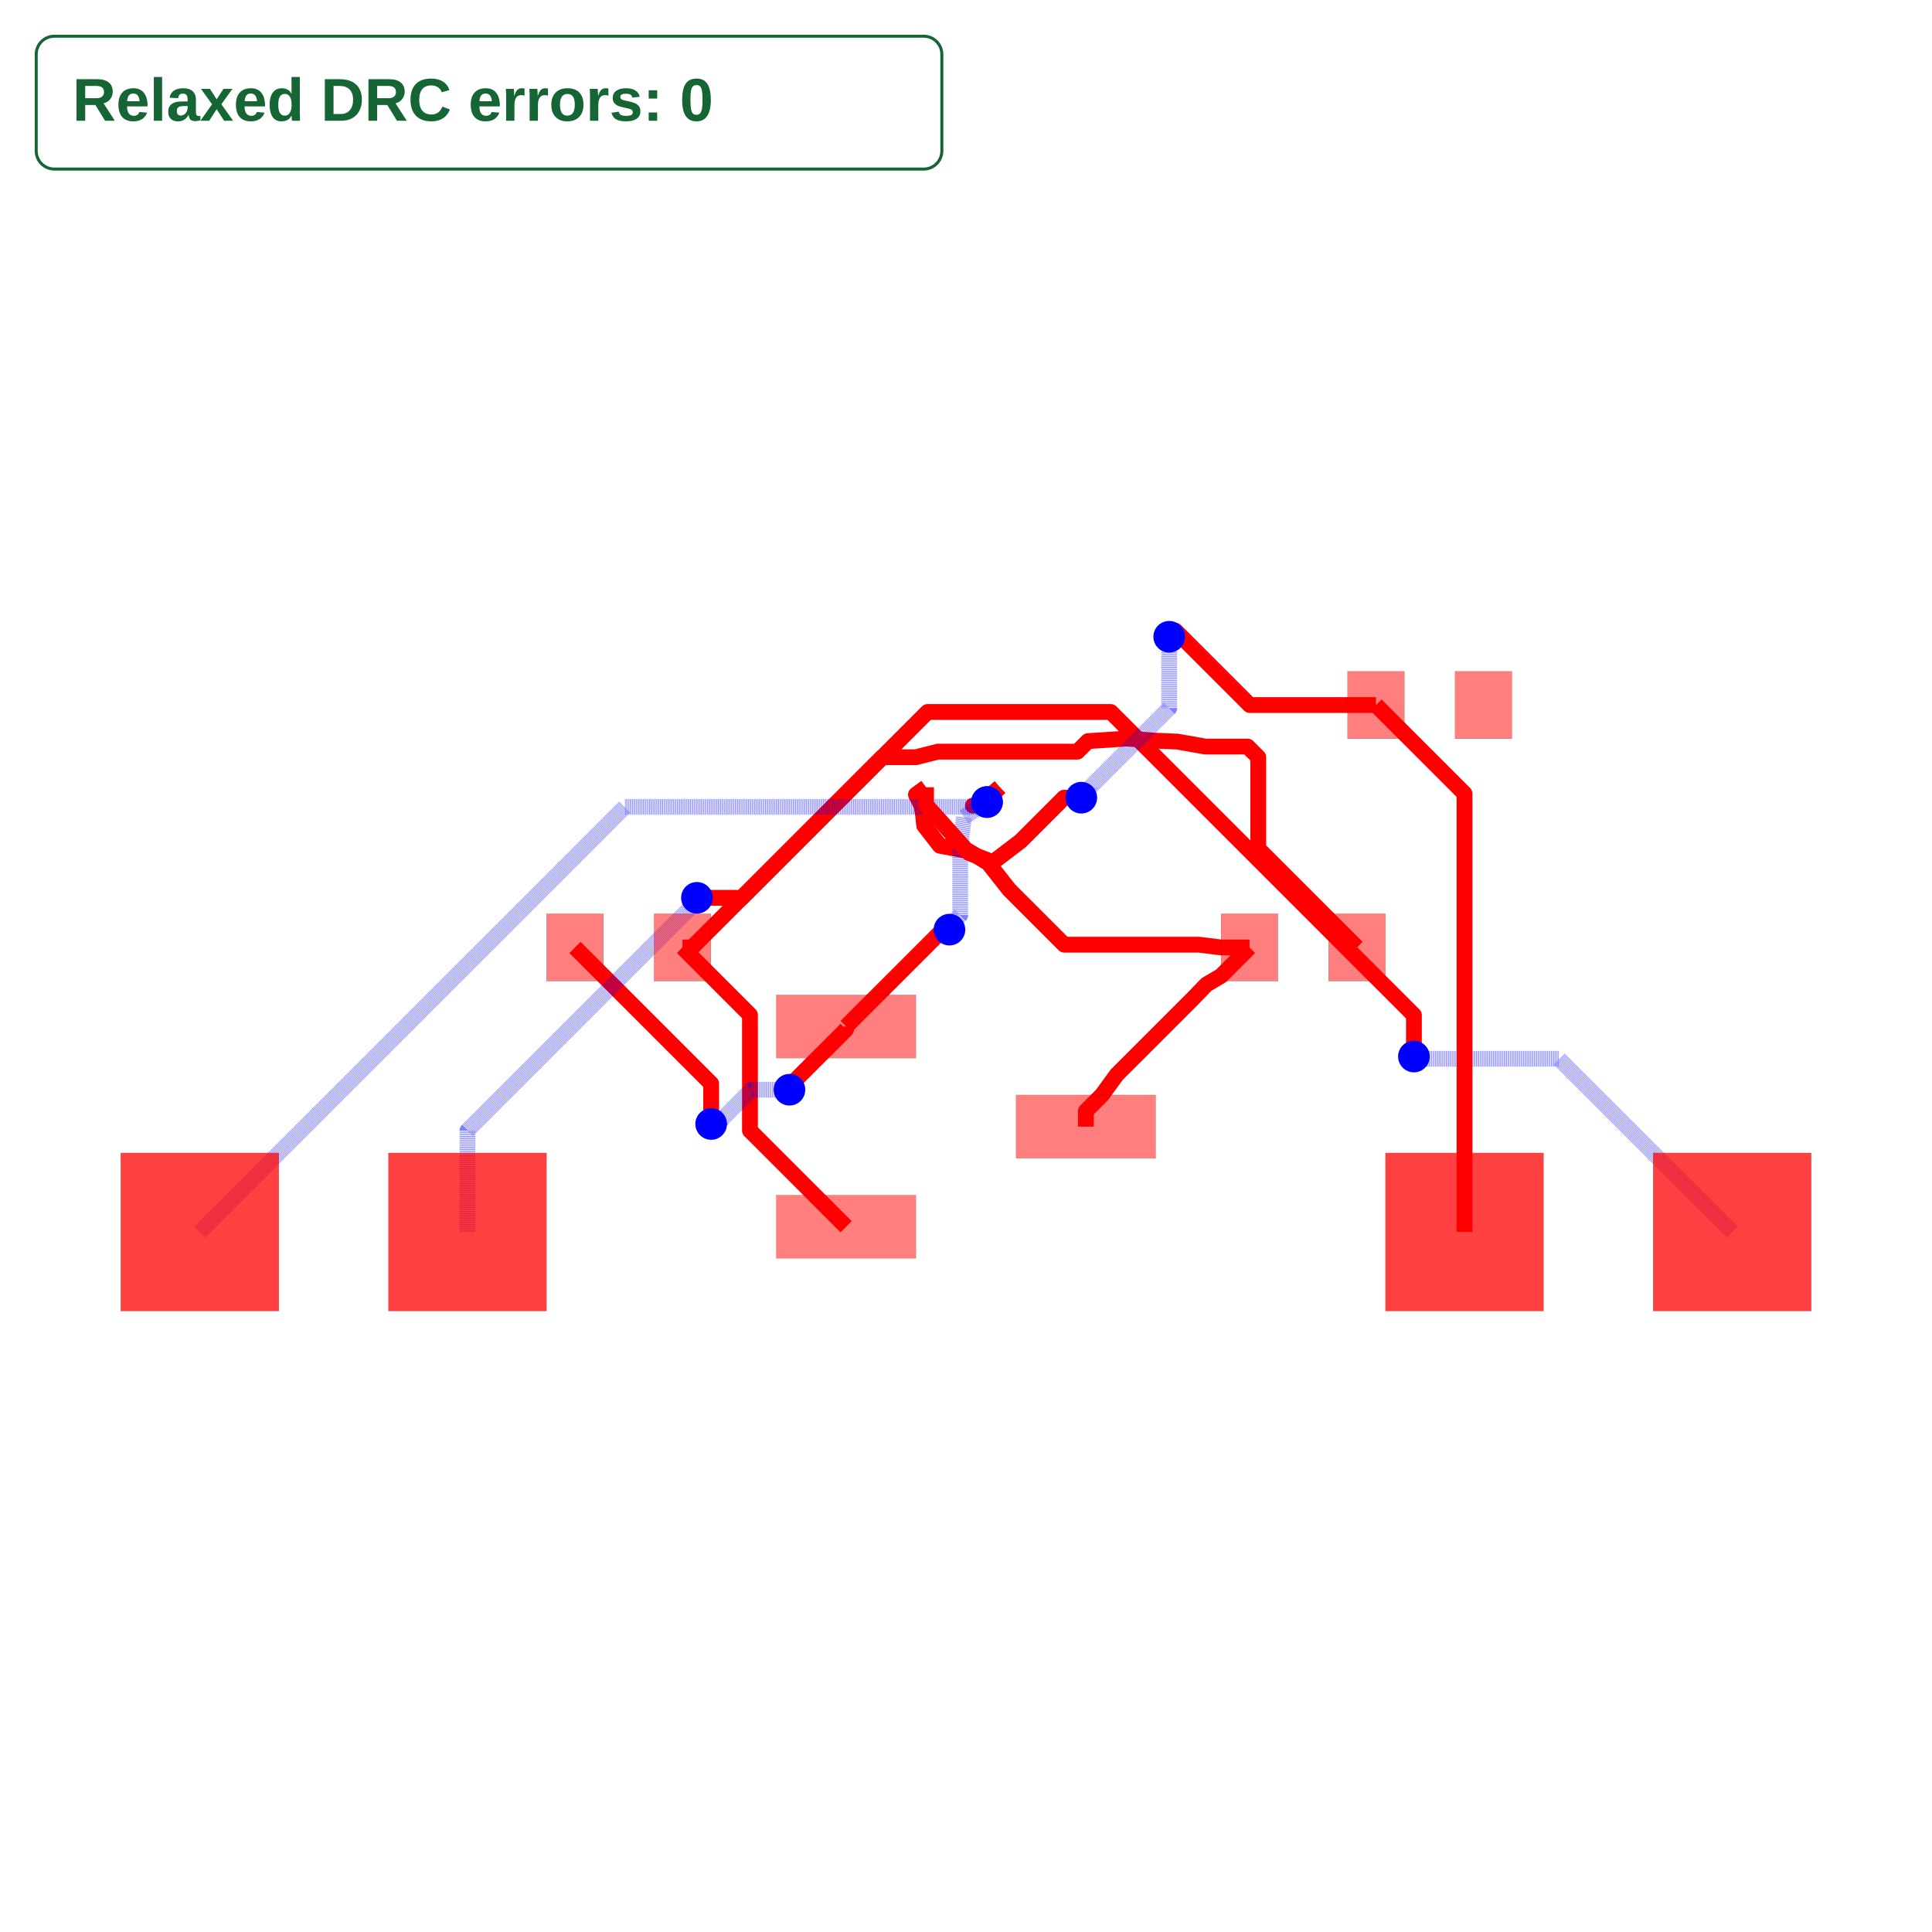
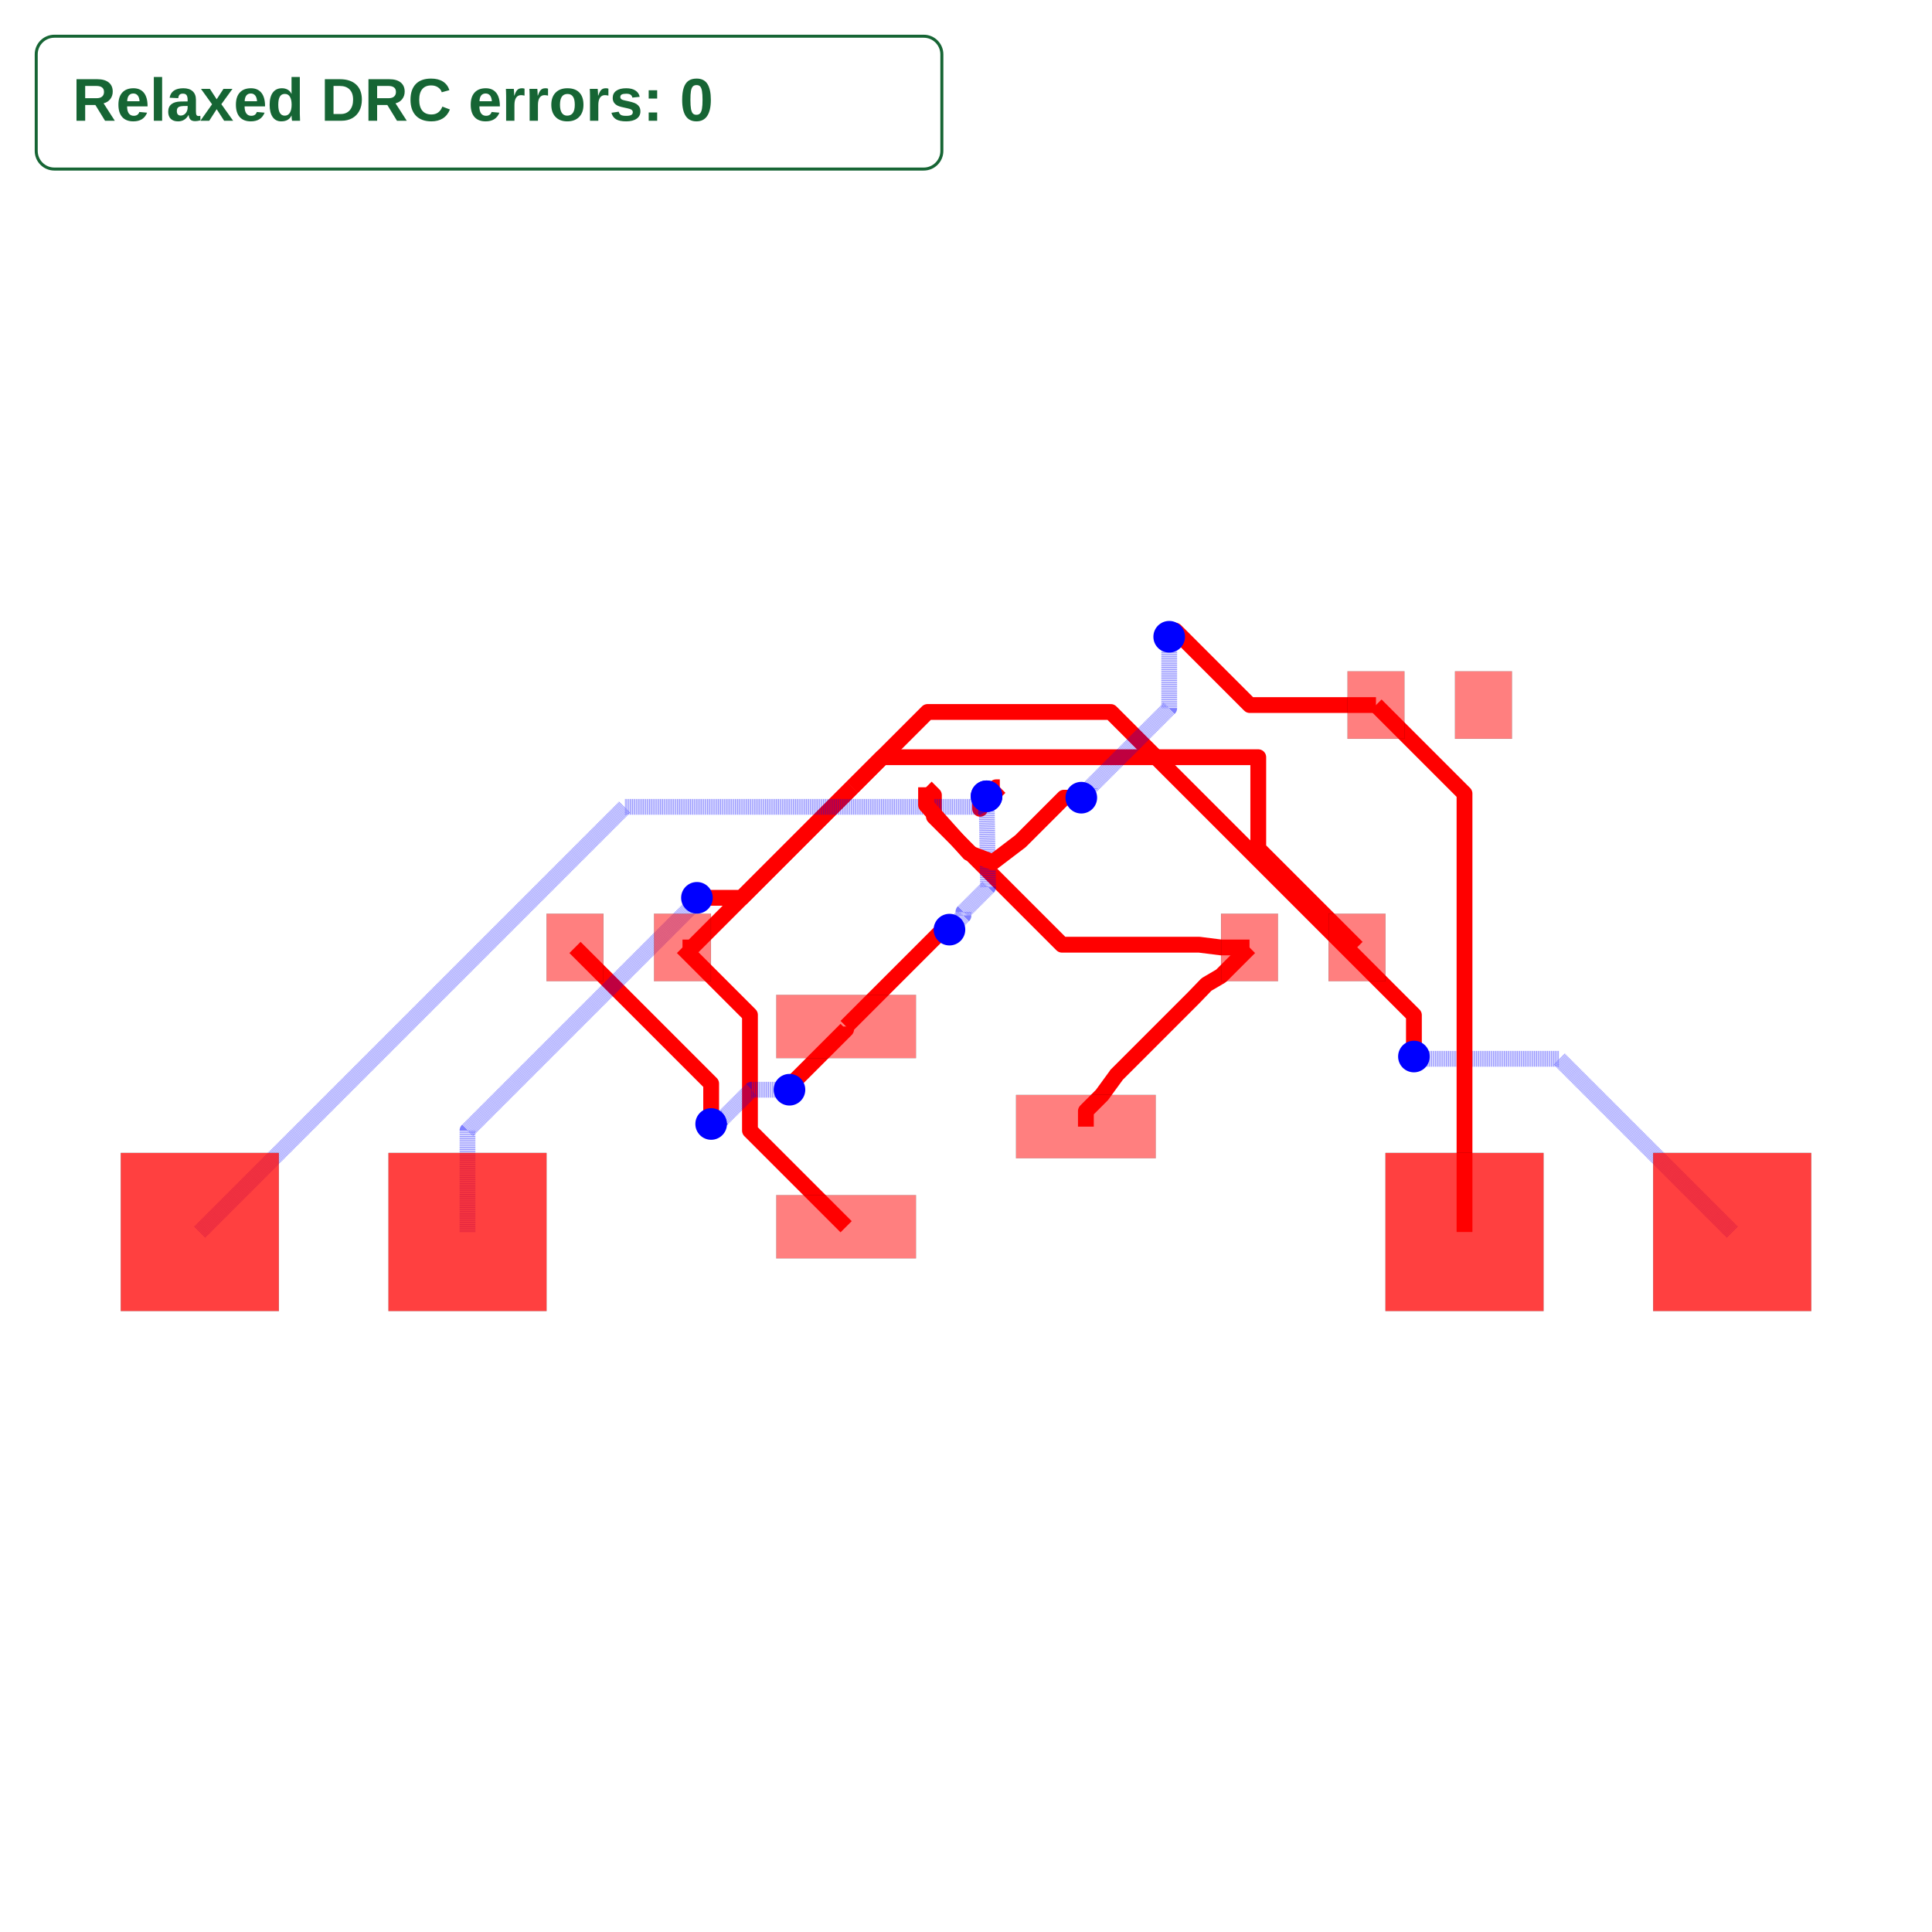
<svg xmlns="http://www.w3.org/2000/svg" width="640" height="640" viewBox="0 0 640 640">
  <rect width="100%" height="100%" fill="white" />
  <g>
    <polyline data-points="-2.6900000000000004,1.7 -2.599,1.7 -1.079,3.22" data-type="line" data-label="" points="226.085,313.855 229.262,313.855 282.329,260.788" fill="none" stroke="red" stroke-linejoin="round" stroke-width="5.237" />
  </g>
  <g>
    <polyline data-points="-1.1375,-0.95 -2.049818637751069,-0.03768136224893093 -2.049818637751069,0.921837103944612 -2.049818637751069,1.0598186377510685 -2.6900000000000004,1.7" data-type="line" data-label="" points="280.287,406.374 248.435,374.523 248.435,341.023 248.435,336.206 226.085,313.855" fill="none" stroke="red" stroke-linejoin="round" stroke-width="5.237" />
  </g>
  <g>
    <polyline data-points="-1.1375,0.95 -1.1375,0.9223926072521313 -1.6469514139181247,0.41294119333400664 -1.6469514139181247,0.3780485860818753 -1.675,0.35" data-type="line" data-label="" points="280.287,340.04 280.287,341.004 262.5,358.79 262.5,360.008 261.521,360.988" fill="none" stroke="red" stroke-linejoin="round" stroke-width="5.237" />
  </g>
  <g>
    <polyline data-points="-1.675,0.35 -2.0356803124916913,0.35 -2.310236287139256,0.075444025352435 -2.367555974647565,0.075444025352435 -2.418,0.025" data-type="line" data-label="" points="261.521,360.988 248.929,360.988 239.343,370.573 237.342,370.573 235.581,372.334" fill="none" stroke="rgba(0,0,255,0.5)" stroke-linejoin="round" stroke-width="5.237" stroke-dasharray="0.2 0.2" />
  </g>
  <g>
    <polyline data-points="-2.418,0.025 -2.418,0.40800000000000014 -3.71,1.7" data-type="line" data-label="" points="235.581,372.334 235.581,358.963 190.474,313.855" fill="none" stroke="red" stroke-linejoin="round" stroke-width="5.237" />
  </g>
  <g>
    <polyline data-points="1.1375,0 1.1375,0.14749999999999952 1.2900000000000003,0.2999999999999998 1.4276677447055017,0.489 1.4276677447055017,0.4902727421909916 2.161890328588694,1.224495326074184 2.282,1.349 2.42,1.4299999999999995 2.6900000000000004,1.7" data-type="line" data-label="" points="359.713,373.207 359.713,368.057 365.037,362.733 369.844,356.135 369.844,356.09 395.477,330.457 399.671,326.11 404.489,323.282 413.915,313.855" fill="none" stroke="red" stroke-linejoin="round" stroke-width="5.237" />
  </g>
  <g>
-     <polyline data-points="2.6900000000000004,1.7 2.42,1.7 2.214,1.726 0.9322499786482135,1.726 0.4089566660570474,2.249293312591166 0.212,2.5 0.027,2.613 -0.248,2.665 -0.397,2.857 -0.406,2.948 -0.421,3.043 -0.475,3.15 -0.379,3.22" data-type="line" data-label="" points="413.915,313.855 404.489,313.855 397.297,312.948 352.547,312.948 334.278,294.678 327.401,285.925 320.943,281.98 311.342,280.165 306.14,273.461 305.825,270.284 305.302,266.968 303.416,263.232 306.768,260.788" fill="none" stroke="red" stroke-linejoin="round" stroke-width="5.237" />
+     <polyline data-points="2.6900000000000004,1.7 2.42,1.7 2.214,1.726 0.9110808860979466,1.726 -0.30434797892667176,2.9414288650246183 -0.30434797892667176,3.145347978926672 -0.379,3.22" data-type="line" data-label="" points="413.915,313.855 404.489,313.855 397.297,312.948 351.808,312.948 309.374,270.514 309.374,263.394 306.768,260.788" fill="none" stroke="red" stroke-linejoin="round" stroke-width="5.237" />
  </g>
  <g>
-     <polyline data-points="-1.0791666666666666,3.2198999999999995 -0.794067666666666,3.504999 -0.4750000000000001,3.504999 -0.267,3.558 1.0576647213821753,3.558 1.1574209429867688,3.6577562216045933 1.525,3.682 1.796,3.662 2.006,3.653 2.273,3.606 2.6720785776394305,3.606 2.77307957763943,3.504999 2.77307957763943,2.6369204223605696 3.71,1.7" data-type="line" data-label="" points="282.323,260.792 292.277,250.838 303.416,250.838 310.678,248.988 356.926,248.988 360.409,245.505 373.242,244.658 382.703,245.357 390.035,245.671 399.357,247.312 413.29,247.312 416.816,250.838 416.816,281.145 449.526,313.855" fill="none" stroke="red" stroke-linejoin="round" stroke-width="5.237" />
+     <polyline data-points="-1.0791666666666666,3.2198999999999995 -0.794067666666666,3.504999 2.77307957763943,3.504999 2.77307957763943,2.6369204223605696 3.71,1.7" data-type="line" data-label="" points="282.323,260.792 292.277,250.838 416.816,250.838 416.816,281.145 449.526,313.855" fill="none" stroke="red" stroke-linejoin="round" stroke-width="5.237" />
  </g>
  <g>
-     <polyline data-points="0.3208333333333333,3.2198999999999995 0.137,3.067 0.065,3.046 0.19912070924344472,3.0796177922469052" data-type="line" data-label="" points="331.201,260.792 324.783,266.13 322.269,266.863 326.952,265.689" fill="none" stroke="red" stroke-linejoin="round" stroke-width="5.237" />
+     <polyline data-points="0.3208333333333333,3.2198999999999995 0.2860473095545998,3.2198999999999995 0.13393767036158144,3.067790360806981 0.13393767036158144,3.015501366555817 0.19507434734155002,3.134362688566658" data-type="line" data-label="" points="331.201,260.792 329.987,260.792 324.676,266.102 324.676,267.928 326.811,263.778" fill="none" stroke="red" stroke-linejoin="round" stroke-width="5.237" />
  </g>
  <g>
-     <polyline data-points="0.19912070924344472,3.0796177922469052 -0.02,2.936 -0.055,2.64 -0.05500000000000001,2.0071919959179434 -0.11687238939022118,1.945319606527722 -0.11687238939022118,1.9091276106097788 -0.157,1.869" data-type="line" data-label="" points="326.952,265.689 319.302,270.703 318.08,281.037 318.08,303.13 315.92,305.291 315.92,306.554 314.519,307.955" fill="none" stroke="rgba(0,0,255,0.5)" stroke-linejoin="round" stroke-width="5.237" stroke-dasharray="0.2 0.2" />
+     <polyline data-points="0.19507434734155002,3.134362688566658 0.20944038481968966,2.271632380737633 -0.024406486598767985,2.0377855093191752 -0.024406486598767985,2.001593513401232 -0.157,1.869" data-type="line" data-label="" points="326.811,263.778 327.312,293.898 319.148,302.062 319.148,303.326 314.519,307.955" fill="none" stroke="rgba(0,0,255,0.5)" stroke-linejoin="round" stroke-width="5.237" stroke-dasharray="0.2 0.2" />
  </g>
  <g>
-     <polyline data-points="-0.157,1.869 -0.21833096970085242,1.869 -0.6444949608192245,1.4428360088816279 -1.1375,0.95" data-type="line" data-label="" points="314.519,307.955 312.377,307.955 297.499,322.834 280.287,340.04" fill="none" stroke="red" stroke-linejoin="round" stroke-width="5.237" />
+     <polyline data-points="-0.157,1.869 -0.21833107274172248,1.869 -0.6447954966904097,1.4425355760513128 -1.1375,0.95" data-type="line" data-label="" points="314.519,307.955 312.377,307.955 297.488,322.844 280.287,340.04" fill="none" stroke="red" stroke-linejoin="round" stroke-width="5.237" />
  </g>
  <g>
    <polyline data-points="-4.73,-1 -4.73,-0.036608368450322004 -2.594745297860982,2.0986463336886962 -2.594745297860982,2.1292547021390176 -2.553,2.171" data-type="line" data-label="" points="154.863,408.12 154.863,374.485 229.41,299.938 229.41,298.869 230.868,297.411" fill="none" stroke="rgba(0,0,255,0.5)" stroke-linejoin="round" stroke-width="5.237" stroke-dasharray="0.2 0.2" />
  </g>
  <g>
    <polyline data-points="-2.553,2.171 -2.128,2.171 -1.079,3.22" data-type="line" data-label="" points="230.868,297.411 245.706,297.411 282.329,260.788" fill="none" stroke="red" stroke-linejoin="round" stroke-width="5.237" />
  </g>
  <g>
    <polyline data-points="7.27,-1 5.626588562232006,0.643411437767994 4.450967755975315,0.643411437767994 4.271588562232006,0.643411437767994 4.25,0.665" data-type="line" data-label="" points="573.815,408.12 516.44,350.744 475.395,350.744 469.133,350.744 468.379,349.99" fill="none" stroke="rgba(0,0,255,0.5)" stroke-linejoin="round" stroke-width="5.237" stroke-dasharray="0.2 0.2" />
  </g>
  <g>
    <polyline data-points="4.25,0.665 4.25,1.0578955819506195 1.3737038763915765,3.934191705559043 -0.3648082944409572,3.934191705559043 -1.079,3.22" data-type="line" data-label="" points="468.379,349.99 468.379,336.273 367.96,235.854 307.264,235.854 282.329,260.788" fill="none" stroke="red" stroke-linejoin="round" stroke-width="5.237" />
  </g>
  <g>
-     <polyline data-points="-7.27,-1 -3.2359731841931865,3.034026815806813 0.10802798072400224,3.0340268158068135 0.1154122211105845,3.0340268158068135 0.19912070924344472,3.0796177922469052" data-type="line" data-label="" points="66.185,408.12 207.023,267.281 323.772,267.281 324.029,267.281 326.952,265.689" fill="none" stroke="rgba(0,0,255,0.5)" stroke-linejoin="round" stroke-width="5.237" stroke-dasharray="0.2 0.2" />
+     <polyline data-points="-7.27,-1 -3.2359731841931865,3.034026815806813 0.10802798072400224,3.0340268158068135 0.1154122211105845,3.0340268158068135 0.19507434734155002,3.134362688566658" data-type="line" data-label="" points="66.185,408.12 207.023,267.281 323.772,267.281 324.029,267.281 326.811,263.778" fill="none" stroke="rgba(0,0,255,0.5)" stroke-linejoin="round" stroke-width="5.237" stroke-dasharray="0.2 0.2" />
  </g>
  <g>
-     <polyline data-points="0.19912070924344472,3.0796177922469052 0.20944038481968966,3.1084403848196898 0.321,3.22" data-type="line" data-label="" points="326.952,265.689 327.312,264.683 331.207,260.788" fill="none" stroke="red" stroke-linejoin="round" stroke-width="5.237" />
+     <polyline data-points="0.19507434734155002,3.134362688566658 0.20944038481968966,3.1084403848196898 0.321,3.22" data-type="line" data-label="" points="326.811,263.778 327.312,264.683 331.207,260.788" fill="none" stroke="red" stroke-linejoin="round" stroke-width="5.237" />
  </g>
  <g>
    <polyline data-points="3.8900000000000006,4 2.692376775642834,4 1.9861883878214173,4.706188387821417 1.928,4.648" data-type="line" data-label="" points="455.81,233.556 413.998,233.556 389.343,208.901 387.312,210.933" fill="none" stroke="red" stroke-linejoin="round" stroke-width="5.237" />
  </g>
  <g>
    <polyline data-points="1.928,4.648 1.928,3.969939301686467 1.1707717255151104,3.2127110272015775 1.1707717255151104,3.1977717255151106 1.094,3.121" data-type="line" data-label="" points="387.312,210.933 387.312,234.606 360.875,261.043 360.875,261.564 358.195,264.244" fill="none" stroke="rgba(0,0,255,0.5)" stroke-linejoin="round" stroke-width="5.237" stroke-dasharray="0.2 0.2" />
  </g>
  <g>
    <polyline data-points="1.094,3.121 0.9299143110229531,3.121 0.5170783310036067,2.7081640199806536 0.25558406172405995,2.5092269152538544 0.02886644204259554,2.595689921458677 -0.379,3.0520000000000005 -0.379,3.22" data-type="line" data-label="" points="358.195,264.244 352.466,264.244 338.053,278.658 328.923,285.603 321.008,282.584 306.768,266.653 306.768,260.788" fill="none" stroke="red" stroke-linejoin="round" stroke-width="5.237" />
  </g>
  <g>
    <polyline data-points="3.8900000000000006,4 4.73,3.16 4.73,-1" data-type="line" data-label="" points="455.81,233.556 485.137,262.883 485.137,408.12" fill="none" stroke="red" stroke-linejoin="round" stroke-width="5.237" />
  </g>
  <g>
    <rect data-type="rect" data-label="top source_trace_6" data-x="-1.1375" data-y="0.95" x="257.157" y="329.566" width="46.259" height="20.948" fill="rgba(255,0,0,0.5)" stroke="black" stroke-width="0.029" />
  </g>
  <g>
    <rect data-type="rect" data-label="top source_trace_9, source_trace_7" data-x="-1.1375" data-y="-0.95" x="257.157" y="395.9" width="46.259" height="20.948" fill="rgba(255,0,0,0.5)" stroke="black" stroke-width="0.029" />
  </g>
  <g>
    <rect data-type="rect" data-label="top source_trace_8, source_trace_4" data-x="1.1375" data-y="0" x="336.584" y="362.733" width="46.259" height="20.948" fill="rgba(255,0,0,0.5)" stroke="black" stroke-width="0.029" />
  </g>
  <g>
    <rect data-type="rect" data-label="top source_trace_6" data-x="-3.71" data-y="1.7" x="181.047" y="302.683" width="18.853" height="22.344" fill="rgba(255,0,0,0.5)" stroke="black" stroke-width="0.029" />
  </g>
  <g>
    <rect data-type="rect" data-label="top source_trace_9, source_trace_7" data-x="-2.6900000000000004" data-y="1.7" x="216.658" y="302.683" width="18.853" height="22.344" fill="rgba(255,0,0,0.5)" stroke="black" stroke-width="0.029" />
  </g>
  <g>
    <rect data-type="rect" data-label="top source_trace_8, source_trace_4" data-x="2.6900000000000004" data-y="1.7" x="404.489" y="302.683" width="18.853" height="22.344" fill="rgba(255,0,0,0.5)" stroke="black" stroke-width="0.029" />
  </g>
  <g>
    <rect data-type="rect" data-label="top source_trace_9, source_trace_7" data-x="3.71" data-y="1.7" x="440.1" y="302.683" width="18.853" height="22.344" fill="rgba(255,0,0,0.5)" stroke="black" stroke-width="0.029" />
  </g>
  <g>
    <rect data-type="rect" data-label="top source_trace_8, source_trace_4" data-x="3.8900000000000006" data-y="4" x="446.384" y="222.384" width="18.853" height="22.344" fill="rgba(255,0,0,0.5)" stroke="black" stroke-width="0.029" />
  </g>
  <g>
    <rect data-type="rect" data-label="top" data-x="4.91" data-y="4" x="481.995" y="222.384" width="18.853" height="22.344" fill="rgba(255,0,0,0.5)" stroke="black" stroke-width="0.029" />
  </g>
  <g>
    <rect data-type="rect" data-label="top source_trace_6 bottom source_trace_6" data-x="-7.27" data-y="-1" x="40" y="381.935" width="52.369" height="52.369" fill="rgba(255,0,0,0.75)" stroke="black" stroke-width="0.029" />
  </g>
  <g>
    <rect data-type="rect" data-label="top source_trace_9, source_trace_7 bottom source_trace_9, source_trace_7" data-x="-4.73" data-y="-1" x="128.678" y="381.935" width="52.369" height="52.369" fill="rgba(255,0,0,0.75)" stroke="black" stroke-width="0.029" />
  </g>
  <g>
    <rect data-type="rect" data-label="top source_trace_8, source_trace_4 bottom source_trace_8, source_trace_4" data-x="4.73" data-y="-1" x="458.953" y="381.935" width="52.369" height="52.369" fill="rgba(255,0,0,0.75)" stroke="black" stroke-width="0.029" />
  </g>
  <g>
    <rect data-type="rect" data-label="top source_trace_9, source_trace_7 bottom source_trace_9, source_trace_7" data-x="7.27" data-y="-1" x="547.631" y="381.935" width="52.369" height="52.369" fill="rgba(255,0,0,0.75)" stroke="black" stroke-width="0.029" />
  </g>
  <circle data-type="circle" data-label="" data-x="-1.675" data-y="0.35" cx="261.521" cy="360.988" r="5.237" fill="blue" stroke="none" stroke-width="0.029" />
  <circle data-type="circle" data-label="" data-x="-2.418" data-y="0.025" cx="235.581" cy="372.334" r="5.237" fill="blue" stroke="none" stroke-width="0.029" />
-   <circle data-type="circle" data-label="" data-x="0.19912070924344472" data-y="3.0796177922469052" cx="326.952" cy="265.689" r="5.237" fill="blue" stroke="none" stroke-width="0.029" />
+   <circle data-type="circle" data-label="" data-x="0.19507434734155002" data-y="3.134362688566658" cx="326.811" cy="263.778" r="5.237" fill="blue" stroke="none" stroke-width="0.029" />
  <circle data-type="circle" data-label="" data-x="-0.157" data-y="1.869" cx="314.519" cy="307.955" r="5.237" fill="blue" stroke="none" stroke-width="0.029" />
  <circle data-type="circle" data-label="" data-x="-2.553" data-y="2.171" cx="230.868" cy="297.411" r="5.237" fill="blue" stroke="none" stroke-width="0.029" />
  <circle data-type="circle" data-label="" data-x="4.25" data-y="0.665" cx="468.379" cy="349.99" r="5.237" fill="blue" stroke="none" stroke-width="0.029" />
-   <circle data-type="circle" data-label="" data-x="0.19912070924344472" data-y="3.0796177922469052" cx="326.952" cy="265.689" r="5.237" fill="blue" stroke="none" stroke-width="0.029" />
+   <circle data-type="circle" data-label="" data-x="0.19507434734155002" data-y="3.134362688566658" cx="326.811" cy="263.778" r="5.237" fill="blue" stroke="none" stroke-width="0.029" />
  <circle data-type="circle" data-label="" data-x="1.928" data-y="4.648" cx="387.312" cy="210.933" r="5.237" fill="blue" stroke="none" stroke-width="0.029" />
  <circle data-type="circle" data-label="" data-x="1.094" data-y="3.121" cx="358.195" cy="264.244" r="5.237" fill="blue" stroke="none" stroke-width="0.029" />
  <g id="crosshair" style="display: none">
    <line id="crosshair-h" y1="0" y2="640" stroke="#666" stroke-width="0.5" />
    <line id="crosshair-v" x1="0" x2="640" stroke="#666" stroke-width="0.5" />
    <text id="coordinates" font-family="monospace" font-size="12" fill="#666" />
  </g>
  <g data-testid="relaxed-drc-summary">
    <rect x="12" y="12" width="300" height="44" rx="6" fill="white" stroke="#166534" />
    <text x="24" y="40" font-family="Arial, sans-serif" font-size="20" font-weight="600" fill="#166534">Relaxed DRC errors: 0</text>
  </g>
</svg>
